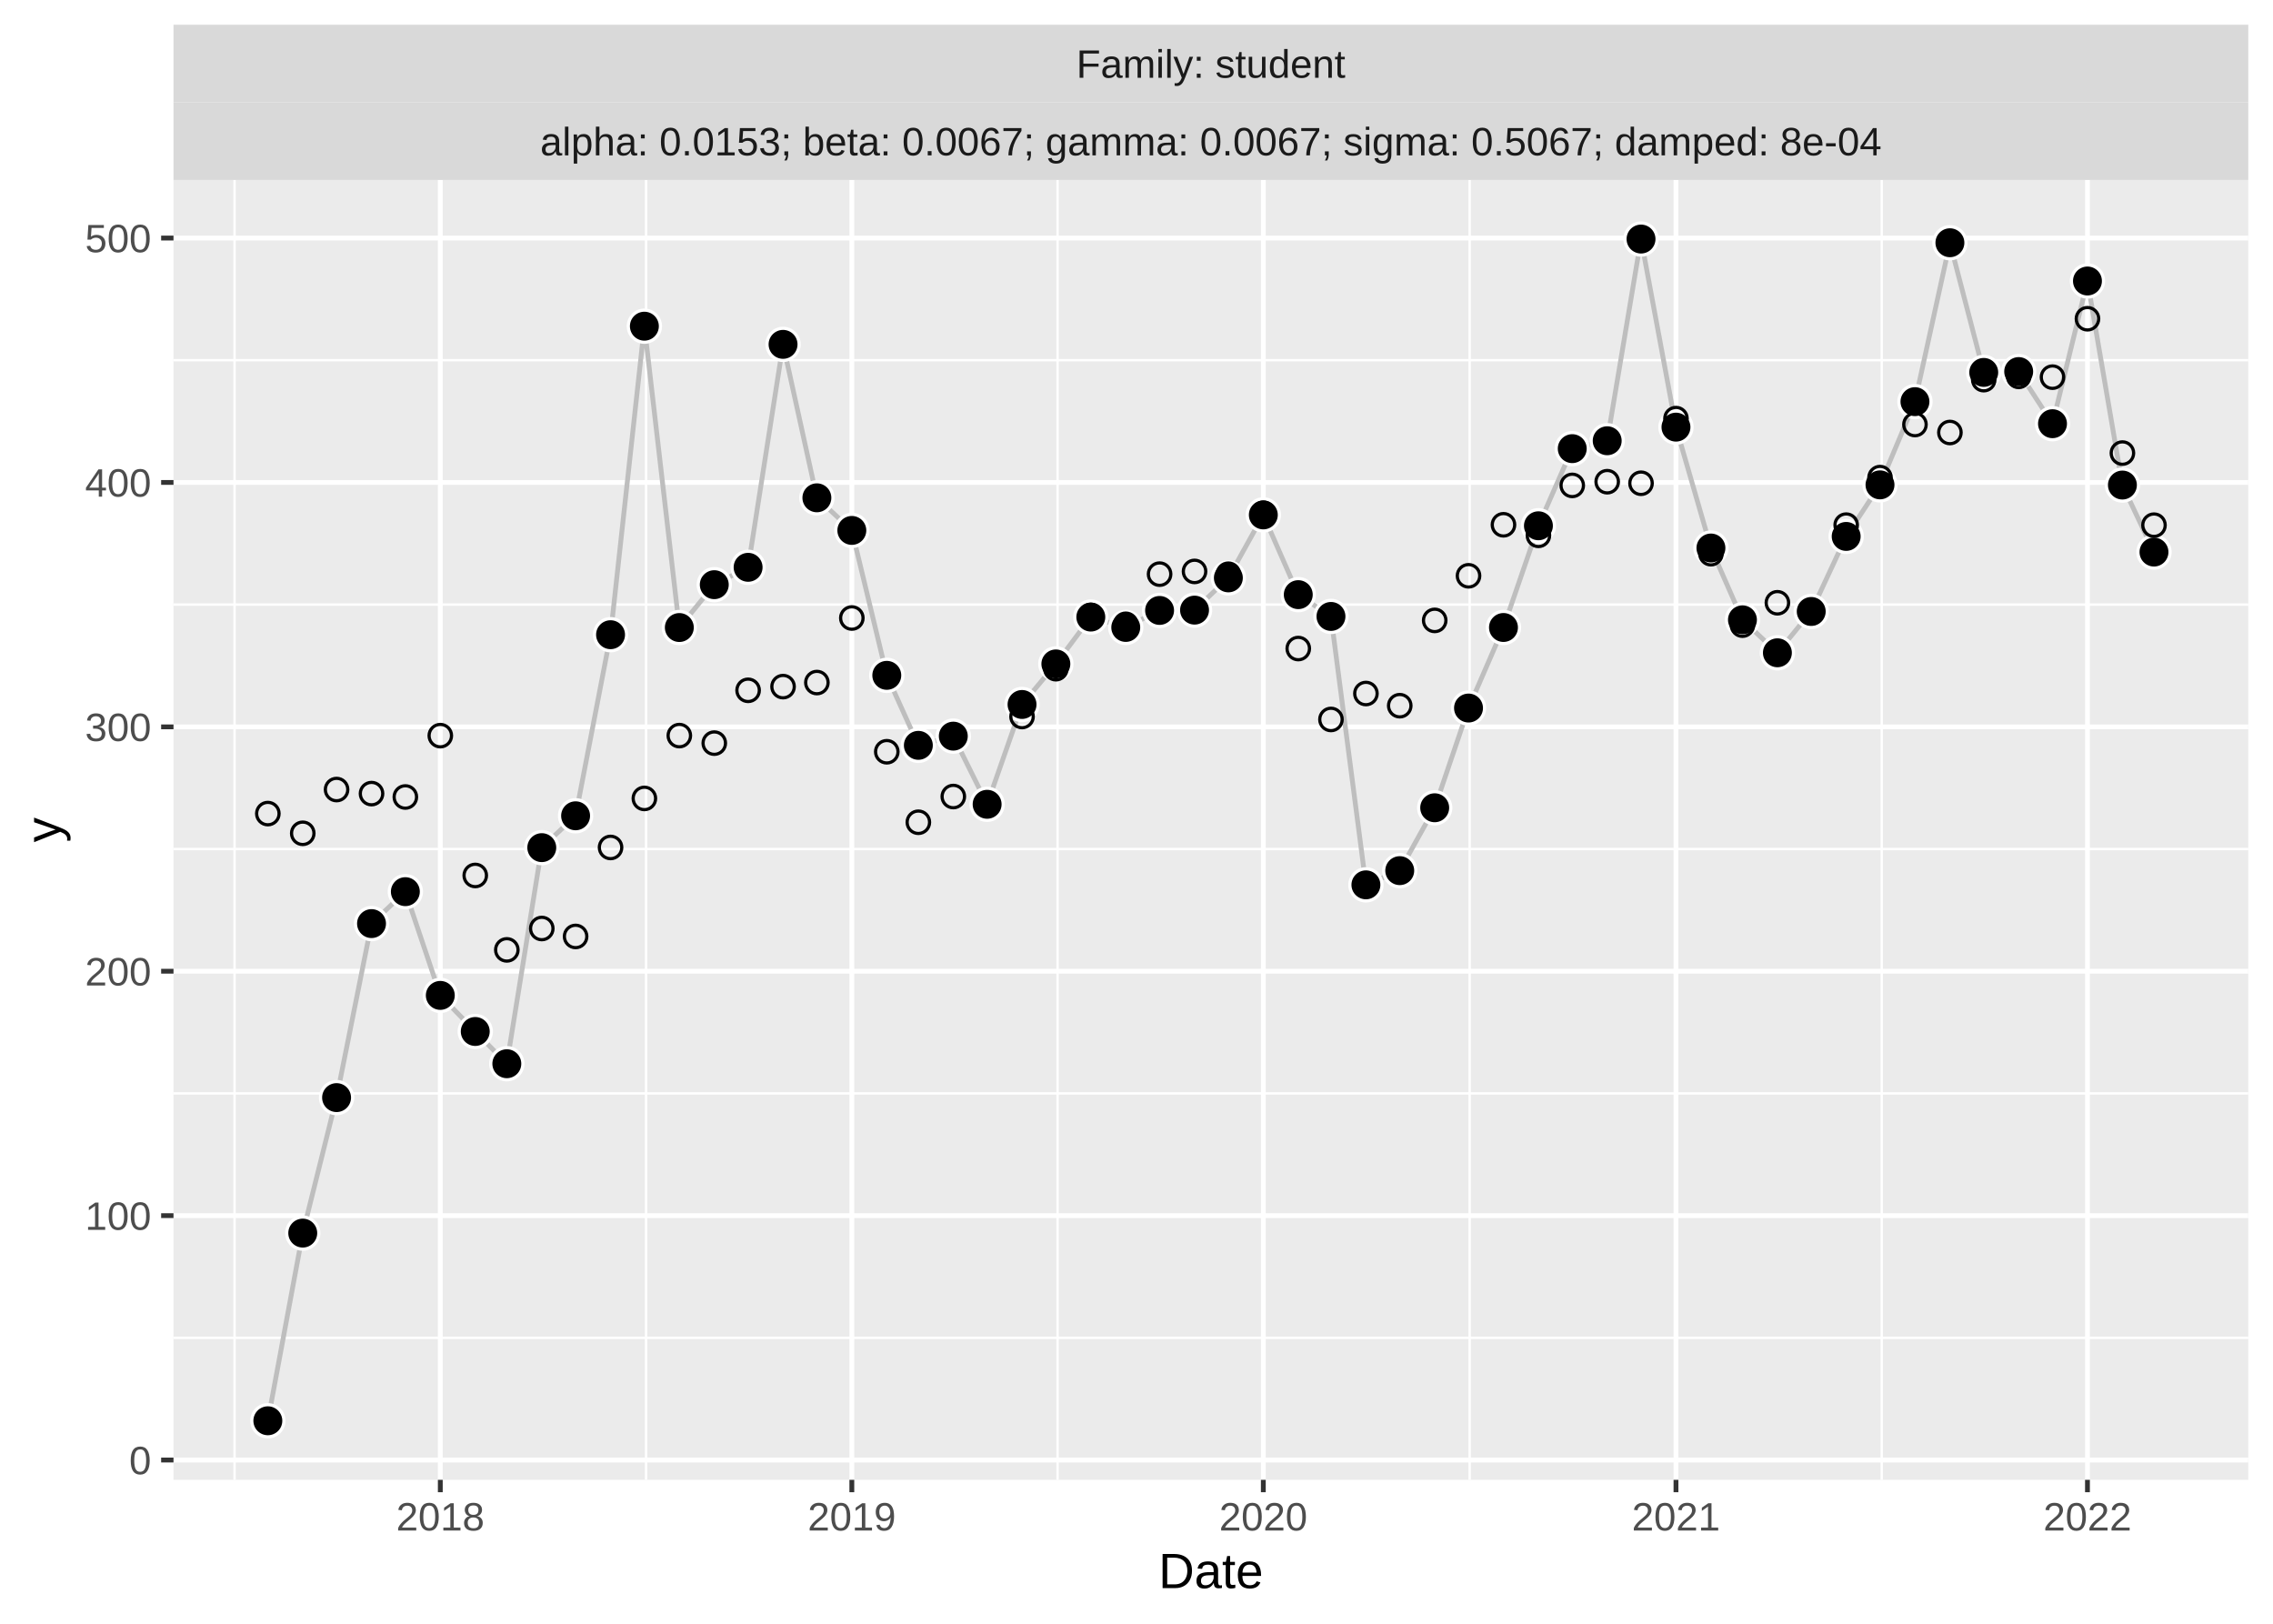
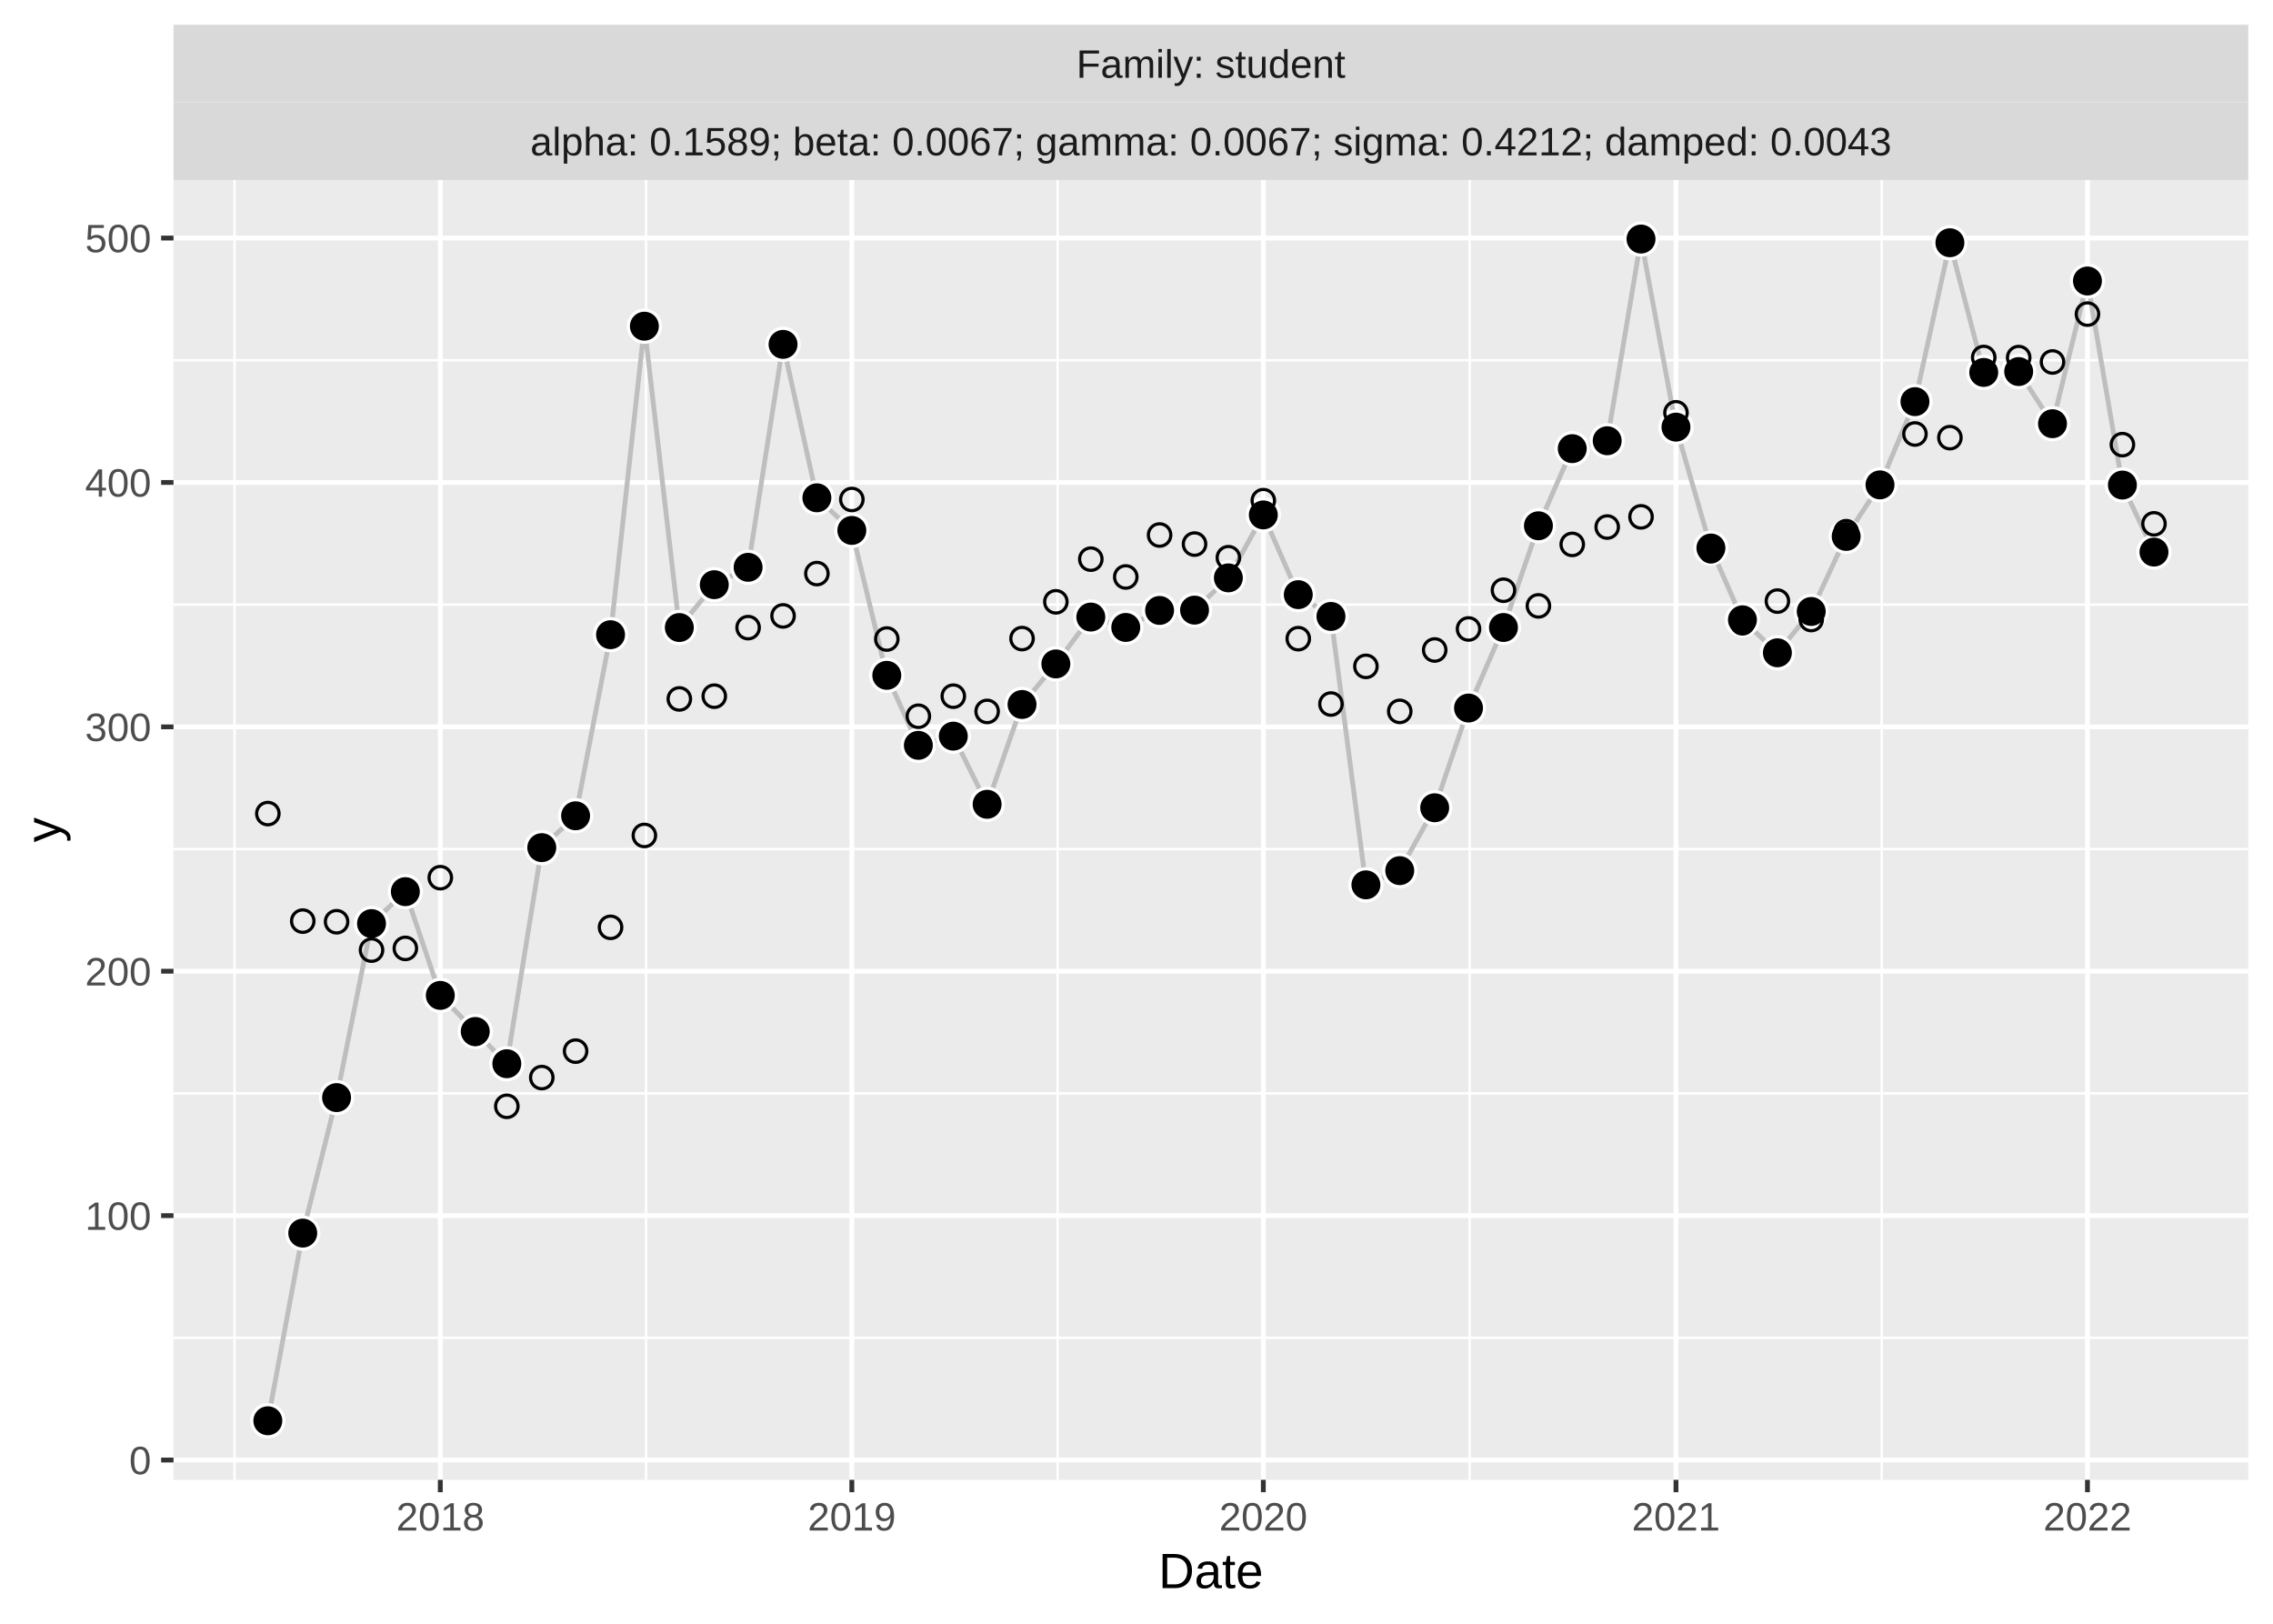
<svg xmlns="http://www.w3.org/2000/svg" class="svglite" width="504.00pt" height="360.00pt" viewBox="0 0 504.00 360.00">
  <defs>
    <style type="text/css">
    .svglite line, .svglite polyline, .svglite polygon, .svglite path, .svglite rect, .svglite circle {
      fill: none;
      stroke: #000000;
      stroke-linecap: round;
      stroke-linejoin: round;
      stroke-miterlimit: 10.00;
    }
    .svglite text {
      white-space: pre;
    }
  </style>
  </defs>
  <rect width="100%" height="100%" style="stroke: none; fill: #FFFFFF;" />
  <defs>
    <clipPath id="cpMC4wMHw1MDQuMDB8MC4wMHwzNjAuMDA=">
      <rect x="0.00" y="0.00" width="504.00" height="360.00" />
    </clipPath>
  </defs>
  <g clip-path="url(#cpMC4wMHw1MDQuMDB8MC4wMHwzNjAuMDA=)">
    <rect x="0.00" y="0.00" width="504.00" height="360.00" style="stroke-width: 1.07; stroke: #FFFFFF; fill: #FFFFFF;" />
  </g>
  <defs>
    <clipPath id="cpMzguNDd8NDk4LjUyfDM5LjkwfDMyOC4xMA==">
      <rect x="38.47" y="39.90" width="460.05" height="288.20" />
    </clipPath>
  </defs>
  <g clip-path="url(#cpMzguNDd8NDk4LjUyfDM5LjkwfDMyOC4xMA==)">
    <rect x="38.47" y="39.90" width="460.05" height="288.20" style="stroke-width: 1.07; stroke: none; fill: #EBEBEB;" />
    <polyline points="38.47,296.61 498.52,296.61 " style="stroke-width: 0.53; stroke: #FFFFFF; stroke-linecap: butt;" />
    <polyline points="38.47,242.42 498.52,242.42 " style="stroke-width: 0.53; stroke: #FFFFFF; stroke-linecap: butt;" />
    <polyline points="38.47,188.24 498.52,188.24 " style="stroke-width: 0.53; stroke: #FFFFFF; stroke-linecap: butt;" />
    <polyline points="38.47,134.05 498.52,134.05 " style="stroke-width: 0.53; stroke: #FFFFFF; stroke-linecap: butt;" />
    <polyline points="38.47,79.87 498.52,79.87 " style="stroke-width: 0.53; stroke: #FFFFFF; stroke-linecap: butt;" />
    <polyline points="52.01,328.10 52.01,39.90 " style="stroke-width: 0.53; stroke: #FFFFFF; stroke-linecap: butt;" />
    <polyline points="143.25,328.10 143.25,39.90 " style="stroke-width: 0.53; stroke: #FFFFFF; stroke-linecap: butt;" />
    <polyline points="234.50,328.10 234.50,39.90 " style="stroke-width: 0.53; stroke: #FFFFFF; stroke-linecap: butt;" />
    <polyline points="325.87,328.10 325.87,39.90 " style="stroke-width: 0.53; stroke: #FFFFFF; stroke-linecap: butt;" />
    <polyline points="417.24,328.10 417.24,39.90 " style="stroke-width: 0.53; stroke: #FFFFFF; stroke-linecap: butt;" />
    <polyline points="38.47,323.70 498.52,323.70 " style="stroke-width: 1.07; stroke: #FFFFFF; stroke-linecap: butt;" />
    <polyline points="38.47,269.52 498.52,269.52 " style="stroke-width: 1.07; stroke: #FFFFFF; stroke-linecap: butt;" />
    <polyline points="38.47,215.33 498.52,215.33 " style="stroke-width: 1.07; stroke: #FFFFFF; stroke-linecap: butt;" />
    <polyline points="38.47,161.15 498.52,161.15 " style="stroke-width: 1.07; stroke: #FFFFFF; stroke-linecap: butt;" />
    <polyline points="38.47,106.96 498.52,106.96 " style="stroke-width: 1.07; stroke: #FFFFFF; stroke-linecap: butt;" />
    <polyline points="38.47,52.78 498.52,52.78 " style="stroke-width: 1.07; stroke: #FFFFFF; stroke-linecap: butt;" />
    <polyline points="97.63,328.10 97.63,39.90 " style="stroke-width: 1.07; stroke: #FFFFFF; stroke-linecap: butt;" />
    <polyline points="188.88,328.10 188.88,39.90 " style="stroke-width: 1.07; stroke: #FFFFFF; stroke-linecap: butt;" />
    <polyline points="280.12,328.10 280.12,39.90 " style="stroke-width: 1.07; stroke: #FFFFFF; stroke-linecap: butt;" />
    <polyline points="371.62,328.10 371.62,39.90 " style="stroke-width: 1.07; stroke: #FFFFFF; stroke-linecap: butt;" />
    <polyline points="462.86,328.10 462.86,39.90 " style="stroke-width: 1.07; stroke: #FFFFFF; stroke-linecap: butt;" />
    <polyline points="59.39,315.00 67.13,273.39 74.63,243.35 82.38,204.77 89.88,197.69 97.63,220.69 105.38,228.69 112.38,235.84 120.13,187.93 127.63,180.87 135.38,140.72 142.88,72.32 150.63,139.13 158.38,129.63 165.88,125.78 173.63,76.35 181.13,110.37 188.88,117.60 196.63,149.73 203.63,165.25 211.38,163.21 218.88,178.32 226.62,156.19 234.12,147.20 241.87,136.81 249.62,139.11 257.12,135.34 264.87,135.27 272.37,128.12 280.12,114.16 287.87,131.84 295.12,136.67 302.87,196.18 310.37,193.03 318.12,179.09 325.62,156.98 333.37,139.12 341.12,116.57 348.62,99.47 356.37,97.72 363.87,53.00 371.62,94.70 379.37,121.50 386.36,137.42 394.11,144.73 401.61,135.57 409.36,118.93 416.86,107.50 424.61,89.05 432.36,53.82 439.86,82.57 447.61,82.38 455.11,93.94 462.86,62.30 470.61,107.54 477.61,122.40 " style="stroke-width: 1.07; stroke: #BEBEBE; stroke-linecap: butt;" />
    <circle cx="59.39" cy="315.00" r="3.56" style="stroke-width: 0.71; stroke: #FFFFFF; fill: #000000;" />
    <circle cx="67.13" cy="273.39" r="3.56" style="stroke-width: 0.71; stroke: #FFFFFF; fill: #000000;" />
    <circle cx="74.63" cy="243.35" r="3.56" style="stroke-width: 0.71; stroke: #FFFFFF; fill: #000000;" />
    <circle cx="82.38" cy="204.77" r="3.56" style="stroke-width: 0.71; stroke: #FFFFFF; fill: #000000;" />
    <circle cx="89.88" cy="197.69" r="3.56" style="stroke-width: 0.71; stroke: #FFFFFF; fill: #000000;" />
    <circle cx="97.63" cy="220.69" r="3.56" style="stroke-width: 0.71; stroke: #FFFFFF; fill: #000000;" />
    <circle cx="105.38" cy="228.69" r="3.56" style="stroke-width: 0.71; stroke: #FFFFFF; fill: #000000;" />
    <circle cx="112.38" cy="235.84" r="3.56" style="stroke-width: 0.71; stroke: #FFFFFF; fill: #000000;" />
    <circle cx="120.13" cy="187.93" r="3.56" style="stroke-width: 0.71; stroke: #FFFFFF; fill: #000000;" />
    <circle cx="127.63" cy="180.87" r="3.56" style="stroke-width: 0.71; stroke: #FFFFFF; fill: #000000;" />
    <circle cx="135.38" cy="140.72" r="3.56" style="stroke-width: 0.71; stroke: #FFFFFF; fill: #000000;" />
    <circle cx="142.88" cy="72.32" r="3.56" style="stroke-width: 0.71; stroke: #FFFFFF; fill: #000000;" />
    <circle cx="150.63" cy="139.13" r="3.56" style="stroke-width: 0.71; stroke: #FFFFFF; fill: #000000;" />
    <circle cx="158.38" cy="129.63" r="3.56" style="stroke-width: 0.71; stroke: #FFFFFF; fill: #000000;" />
    <circle cx="165.88" cy="125.78" r="3.56" style="stroke-width: 0.71; stroke: #FFFFFF; fill: #000000;" />
    <circle cx="173.63" cy="76.35" r="3.56" style="stroke-width: 0.71; stroke: #FFFFFF; fill: #000000;" />
    <circle cx="181.13" cy="110.37" r="3.56" style="stroke-width: 0.71; stroke: #FFFFFF; fill: #000000;" />
    <circle cx="188.88" cy="117.60" r="3.56" style="stroke-width: 0.71; stroke: #FFFFFF; fill: #000000;" />
    <circle cx="196.63" cy="149.73" r="3.56" style="stroke-width: 0.71; stroke: #FFFFFF; fill: #000000;" />
    <circle cx="203.63" cy="165.25" r="3.56" style="stroke-width: 0.71; stroke: #FFFFFF; fill: #000000;" />
    <circle cx="211.38" cy="163.21" r="3.56" style="stroke-width: 0.71; stroke: #FFFFFF; fill: #000000;" />
    <circle cx="218.88" cy="178.32" r="3.56" style="stroke-width: 0.71; stroke: #FFFFFF; fill: #000000;" />
    <circle cx="226.62" cy="156.19" r="3.56" style="stroke-width: 0.71; stroke: #FFFFFF; fill: #000000;" />
    <circle cx="234.12" cy="147.20" r="3.56" style="stroke-width: 0.71; stroke: #FFFFFF; fill: #000000;" />
    <circle cx="241.87" cy="136.81" r="3.56" style="stroke-width: 0.71; stroke: #FFFFFF; fill: #000000;" />
    <circle cx="249.62" cy="139.11" r="3.56" style="stroke-width: 0.71; stroke: #FFFFFF; fill: #000000;" />
    <circle cx="257.12" cy="135.34" r="3.56" style="stroke-width: 0.71; stroke: #FFFFFF; fill: #000000;" />
    <circle cx="264.87" cy="135.27" r="3.56" style="stroke-width: 0.71; stroke: #FFFFFF; fill: #000000;" />
    <circle cx="272.37" cy="128.12" r="3.56" style="stroke-width: 0.71; stroke: #FFFFFF; fill: #000000;" />
    <circle cx="280.12" cy="114.16" r="3.56" style="stroke-width: 0.71; stroke: #FFFFFF; fill: #000000;" />
    <circle cx="287.87" cy="131.84" r="3.56" style="stroke-width: 0.71; stroke: #FFFFFF; fill: #000000;" />
    <circle cx="295.12" cy="136.67" r="3.56" style="stroke-width: 0.71; stroke: #FFFFFF; fill: #000000;" />
    <circle cx="302.87" cy="196.18" r="3.56" style="stroke-width: 0.71; stroke: #FFFFFF; fill: #000000;" />
    <circle cx="310.37" cy="193.03" r="3.56" style="stroke-width: 0.71; stroke: #FFFFFF; fill: #000000;" />
    <circle cx="318.12" cy="179.09" r="3.56" style="stroke-width: 0.71; stroke: #FFFFFF; fill: #000000;" />
    <circle cx="325.62" cy="156.98" r="3.56" style="stroke-width: 0.71; stroke: #FFFFFF; fill: #000000;" />
    <circle cx="333.37" cy="139.12" r="3.56" style="stroke-width: 0.71; stroke: #FFFFFF; fill: #000000;" />
    <circle cx="341.12" cy="116.57" r="3.56" style="stroke-width: 0.71; stroke: #FFFFFF; fill: #000000;" />
    <circle cx="348.62" cy="99.47" r="3.56" style="stroke-width: 0.71; stroke: #FFFFFF; fill: #000000;" />
    <circle cx="356.37" cy="97.72" r="3.56" style="stroke-width: 0.71; stroke: #FFFFFF; fill: #000000;" />
    <circle cx="363.87" cy="53.00" r="3.56" style="stroke-width: 0.71; stroke: #FFFFFF; fill: #000000;" />
    <circle cx="371.62" cy="94.70" r="3.56" style="stroke-width: 0.71; stroke: #FFFFFF; fill: #000000;" />
    <circle cx="379.37" cy="121.50" r="3.56" style="stroke-width: 0.71; stroke: #FFFFFF; fill: #000000;" />
    <circle cx="386.36" cy="137.42" r="3.56" style="stroke-width: 0.71; stroke: #FFFFFF; fill: #000000;" />
    <circle cx="394.11" cy="144.73" r="3.56" style="stroke-width: 0.71; stroke: #FFFFFF; fill: #000000;" />
    <circle cx="401.61" cy="135.57" r="3.56" style="stroke-width: 0.71; stroke: #FFFFFF; fill: #000000;" />
    <circle cx="409.36" cy="118.93" r="3.56" style="stroke-width: 0.71; stroke: #FFFFFF; fill: #000000;" />
    <circle cx="416.86" cy="107.50" r="3.56" style="stroke-width: 0.71; stroke: #FFFFFF; fill: #000000;" />
    <circle cx="424.61" cy="89.05" r="3.56" style="stroke-width: 0.71; stroke: #FFFFFF; fill: #000000;" />
    <circle cx="432.36" cy="53.82" r="3.56" style="stroke-width: 0.71; stroke: #FFFFFF; fill: #000000;" />
    <circle cx="439.86" cy="82.57" r="3.56" style="stroke-width: 0.71; stroke: #FFFFFF; fill: #000000;" />
    <circle cx="447.61" cy="82.38" r="3.56" style="stroke-width: 0.71; stroke: #FFFFFF; fill: #000000;" />
    <circle cx="455.11" cy="93.94" r="3.56" style="stroke-width: 0.71; stroke: #FFFFFF; fill: #000000;" />
    <circle cx="462.86" cy="62.30" r="3.56" style="stroke-width: 0.71; stroke: #FFFFFF; fill: #000000;" />
    <circle cx="470.61" cy="107.54" r="3.56" style="stroke-width: 0.71; stroke: #FFFFFF; fill: #000000;" />
    <circle cx="477.61" cy="122.40" r="3.56" style="stroke-width: 0.71; stroke: #FFFFFF; fill: #000000;" />
    <circle cx="59.39" cy="180.38" r="2.49" style="stroke-width: 0.71;" />
-     <circle cx="67.13" cy="184.75" r="2.49" style="stroke-width: 0.71;" />
-     <circle cx="74.63" cy="175.05" r="2.49" style="stroke-width: 0.71;" />
-     <circle cx="82.38" cy="175.95" r="2.49" style="stroke-width: 0.71;" />
-     <circle cx="89.88" cy="176.70" r="2.49" style="stroke-width: 0.71;" />
-     <circle cx="97.63" cy="163.10" r="2.49" style="stroke-width: 0.71;" />
-     <circle cx="105.38" cy="194.10" r="2.49" style="stroke-width: 0.71;" />
-     <circle cx="112.38" cy="210.60" r="2.49" style="stroke-width: 0.71;" />
-     <circle cx="120.13" cy="205.86" r="2.49" style="stroke-width: 0.71;" />
-     <circle cx="127.63" cy="207.62" r="2.49" style="stroke-width: 0.71;" />
-     <circle cx="135.38" cy="187.89" r="2.49" style="stroke-width: 0.71;" />
-     <circle cx="142.88" cy="177.02" r="2.49" style="stroke-width: 0.71;" />
-     <circle cx="150.63" cy="163.09" r="2.49" style="stroke-width: 0.71;" />
-     <circle cx="158.38" cy="164.76" r="2.49" style="stroke-width: 0.71;" />
-     <circle cx="165.88" cy="153.05" r="2.49" style="stroke-width: 0.71;" />
-     <circle cx="173.63" cy="152.23" r="2.49" style="stroke-width: 0.71;" />
-     <circle cx="181.13" cy="151.33" r="2.49" style="stroke-width: 0.71;" />
-     <circle cx="188.88" cy="137.02" r="2.49" style="stroke-width: 0.71;" />
-     <circle cx="196.63" cy="166.67" r="2.49" style="stroke-width: 0.71;" />
-     <circle cx="203.63" cy="182.30" r="2.49" style="stroke-width: 0.71;" />
-     <circle cx="211.38" cy="176.60" r="2.49" style="stroke-width: 0.71;" />
-     <circle cx="218.88" cy="178.34" r="2.49" style="stroke-width: 0.71;" />
-     <circle cx="226.62" cy="158.86" r="2.49" style="stroke-width: 0.71;" />
-     <circle cx="234.12" cy="148.26" r="2.49" style="stroke-width: 0.71;" />
-     <circle cx="241.87" cy="136.44" r="2.49" style="stroke-width: 0.71;" />
-     <circle cx="249.62" cy="138.41" r="2.49" style="stroke-width: 0.71;" />
-     <circle cx="257.12" cy="127.29" r="2.49" style="stroke-width: 0.71;" />
-     <circle cx="264.87" cy="126.69" r="2.49" style="stroke-width: 0.71;" />
-     <circle cx="272.37" cy="127.31" r="2.49" style="stroke-width: 0.71;" />
-     <circle cx="280.12" cy="113.80" r="2.49" style="stroke-width: 0.71;" />
-     <circle cx="287.87" cy="143.79" r="2.49" style="stroke-width: 0.71;" />
-     <circle cx="295.12" cy="159.51" r="2.49" style="stroke-width: 0.71;" />
-     <circle cx="302.87" cy="153.76" r="2.49" style="stroke-width: 0.71;" />
-     <circle cx="310.37" cy="156.46" r="2.49" style="stroke-width: 0.71;" />
-     <circle cx="318.12" cy="137.55" r="2.49" style="stroke-width: 0.71;" />
-     <circle cx="325.62" cy="127.66" r="2.49" style="stroke-width: 0.71;" />
-     <circle cx="333.37" cy="116.35" r="2.49" style="stroke-width: 0.71;" />
-     <circle cx="341.12" cy="118.69" r="2.49" style="stroke-width: 0.71;" />
-     <circle cx="348.62" cy="107.62" r="2.49" style="stroke-width: 0.71;" />
-     <circle cx="356.37" cy="106.80" r="2.49" style="stroke-width: 0.71;" />
-     <circle cx="363.87" cy="107.14" r="2.49" style="stroke-width: 0.71;" />
-     <circle cx="371.62" cy="92.81" r="2.49" style="stroke-width: 0.71;" />
-     <circle cx="379.37" cy="122.76" r="2.49" style="stroke-width: 0.71;" />
-     <circle cx="386.36" cy="138.60" r="2.49" style="stroke-width: 0.71;" />
-     <circle cx="394.11" cy="133.64" r="2.49" style="stroke-width: 0.71;" />
-     <circle cx="401.61" cy="135.86" r="2.49" style="stroke-width: 0.71;" />
-     <circle cx="409.36" cy="116.43" r="2.49" style="stroke-width: 0.71;" />
-     <circle cx="416.86" cy="105.89" r="2.49" style="stroke-width: 0.71;" />
-     <circle cx="424.61" cy="94.12" r="2.49" style="stroke-width: 0.71;" />
-     <circle cx="432.36" cy="95.89" r="2.49" style="stroke-width: 0.71;" />
-     <circle cx="439.86" cy="84.17" r="2.49" style="stroke-width: 0.71;" />
-     <circle cx="447.61" cy="83.45" r="2.49" style="stroke-width: 0.71;" />
-     <circle cx="455.11" cy="83.62" r="2.49" style="stroke-width: 0.71;" />
-     <circle cx="462.86" cy="70.67" r="2.49" style="stroke-width: 0.71;" />
-     <circle cx="470.61" cy="100.45" r="2.49" style="stroke-width: 0.71;" />
-     <circle cx="477.61" cy="116.44" r="2.49" style="stroke-width: 0.71;" />
+     <circle cx="67.13" cy="204.22" r="2.49" style="stroke-width: 0.71;" />
+     <circle cx="74.63" cy="204.36" r="2.49" style="stroke-width: 0.71;" />
+     <circle cx="82.38" cy="210.65" r="2.49" style="stroke-width: 0.71;" />
+     <circle cx="89.88" cy="210.27" r="2.49" style="stroke-width: 0.71;" />
+     <circle cx="97.63" cy="194.59" r="2.49" style="stroke-width: 0.71;" />
+     <circle cx="105.38" cy="229.11" r="2.49" style="stroke-width: 0.71;" />
+     <circle cx="112.38" cy="245.28" r="2.49" style="stroke-width: 0.71;" />
+     <circle cx="120.13" cy="238.91" r="2.49" style="stroke-width: 0.71;" />
+     <circle cx="127.63" cy="233.05" r="2.49" style="stroke-width: 0.71;" />
+     <circle cx="135.38" cy="205.60" r="2.49" style="stroke-width: 0.71;" />
+     <circle cx="142.88" cy="185.23" r="2.49" style="stroke-width: 0.71;" />
+     <circle cx="150.63" cy="154.96" r="2.49" style="stroke-width: 0.71;" />
+     <circle cx="158.38" cy="154.35" r="2.49" style="stroke-width: 0.71;" />
+     <circle cx="165.88" cy="139.15" r="2.49" style="stroke-width: 0.71;" />
+     <circle cx="173.63" cy="136.55" r="2.49" style="stroke-width: 0.71;" />
+     <circle cx="181.13" cy="127.17" r="2.49" style="stroke-width: 0.71;" />
+     <circle cx="188.88" cy="110.74" r="2.49" style="stroke-width: 0.71;" />
+     <circle cx="196.63" cy="141.68" r="2.49" style="stroke-width: 0.71;" />
+     <circle cx="203.63" cy="158.80" r="2.49" style="stroke-width: 0.71;" />
+     <circle cx="211.38" cy="154.35" r="2.49" style="stroke-width: 0.71;" />
+     <circle cx="218.88" cy="157.73" r="2.49" style="stroke-width: 0.71;" />
+     <circle cx="226.62" cy="141.58" r="2.49" style="stroke-width: 0.71;" />
+     <circle cx="234.12" cy="133.43" r="2.49" style="stroke-width: 0.71;" />
+     <circle cx="241.87" cy="123.97" r="2.49" style="stroke-width: 0.71;" />
+     <circle cx="249.62" cy="127.92" r="2.49" style="stroke-width: 0.71;" />
+     <circle cx="257.12" cy="118.62" r="2.49" style="stroke-width: 0.71;" />
+     <circle cx="264.87" cy="120.63" r="2.49" style="stroke-width: 0.71;" />
+     <circle cx="272.37" cy="123.65" r="2.49" style="stroke-width: 0.71;" />
+     <circle cx="280.12" cy="111.00" r="2.49" style="stroke-width: 0.71;" />
+     <circle cx="287.87" cy="141.60" r="2.49" style="stroke-width: 0.71;" />
+     <circle cx="295.12" cy="156.09" r="2.49" style="stroke-width: 0.71;" />
+     <circle cx="302.87" cy="147.74" r="2.49" style="stroke-width: 0.71;" />
+     <circle cx="310.37" cy="157.72" r="2.49" style="stroke-width: 0.71;" />
+     <circle cx="318.12" cy="144.11" r="2.49" style="stroke-width: 0.71;" />
+     <circle cx="325.62" cy="139.45" r="2.49" style="stroke-width: 0.71;" />
+     <circle cx="333.37" cy="130.86" r="2.49" style="stroke-width: 0.71;" />
+     <circle cx="341.12" cy="134.33" r="2.49" style="stroke-width: 0.71;" />
+     <circle cx="348.62" cy="120.70" r="2.49" style="stroke-width: 0.71;" />
+     <circle cx="356.37" cy="116.85" r="2.49" style="stroke-width: 0.71;" />
+     <circle cx="363.87" cy="114.59" r="2.49" style="stroke-width: 0.71;" />
+     <circle cx="371.62" cy="91.52" r="2.49" style="stroke-width: 0.71;" />
+     <circle cx="379.37" cy="122.11" r="2.49" style="stroke-width: 0.71;" />
+     <circle cx="386.36" cy="138.08" r="2.49" style="stroke-width: 0.71;" />
+     <circle cx="394.11" cy="133.27" r="2.49" style="stroke-width: 0.71;" />
+     <circle cx="401.61" cy="137.36" r="2.49" style="stroke-width: 0.71;" />
+     <circle cx="409.36" cy="117.88" r="2.49" style="stroke-width: 0.71;" />
+     <circle cx="416.86" cy="107.72" r="2.49" style="stroke-width: 0.71;" />
+     <circle cx="424.61" cy="96.22" r="2.49" style="stroke-width: 0.71;" />
+     <circle cx="432.36" cy="97.03" r="2.49" style="stroke-width: 0.71;" />
+     <circle cx="439.86" cy="79.26" r="2.49" style="stroke-width: 0.71;" />
+     <circle cx="447.61" cy="79.28" r="2.49" style="stroke-width: 0.71;" />
+     <circle cx="455.11" cy="80.25" r="2.49" style="stroke-width: 0.71;" />
+     <circle cx="462.86" cy="69.64" r="2.49" style="stroke-width: 0.71;" />
+     <circle cx="470.61" cy="98.58" r="2.49" style="stroke-width: 0.71;" />
+     <circle cx="477.61" cy="116.14" r="2.49" style="stroke-width: 0.71;" />
  </g>
  <g clip-path="url(#cpMC4wMHw1MDQuMDB8MC4wMHwzNjAuMDA=)">
</g>
  <defs>
    <clipPath id="cpMzguNDd8NDk4LjUyfDUuNDh8MzkuOTA=">
      <rect x="38.47" y="5.48" width="460.05" height="34.42" />
    </clipPath>
  </defs>
  <g clip-path="url(#cpMzguNDd8NDk4LjUyfDUuNDh8MzkuOTA=)">
</g>
  <defs>
    <clipPath id="cpMzguNDd8NDk4LjUyfDUuNDh8MjIuNjk=">
      <rect x="38.47" y="5.48" width="460.05" height="17.21" />
    </clipPath>
  </defs>
  <g clip-path="url(#cpMzguNDd8NDk4LjUyfDUuNDh8MjIuNjk=)">
    <rect x="38.47" y="5.48" width="460.05" height="17.21" style="stroke-width: 1.07; stroke: none; fill: #D9D9D9;" />
    <text x="268.50" y="17.24" text-anchor="middle" style="font-size: 8.80px;fill: #1A1A1A; font-family: &quot;Arial&quot;;" textLength="59.64px" lengthAdjust="spacingAndGlyphs">Family: student</text>
  </g>
  <g clip-path="url(#cpMzguNDd8NDk4LjUyfDUuNDh8MzkuOTA=)">
</g>
  <defs>
    <clipPath id="cpMzguNDd8NDk4LjUyfDIyLjY5fDM5Ljkw">
      <rect x="38.47" y="22.69" width="460.05" height="17.21" />
    </clipPath>
  </defs>
  <g clip-path="url(#cpMzguNDd8NDk4LjUyfDIyLjY5fDM5Ljkw)">
    <rect x="38.47" y="22.69" width="460.05" height="17.21" style="stroke-width: 1.07; stroke: none; fill: #D9D9D9;" />
-     <text x="268.50" y="34.45" text-anchor="middle" style="font-size: 8.80px;fill: #1A1A1A; font-family: &quot;Arial&quot;;" textLength="297.42px" lengthAdjust="spacingAndGlyphs">alpha: 0.0153; beta: 0.0067; gamma: 0.0067; sigma: 0.5067; damped: 8e-04</text>
+     <text x="268.50" y="34.45" text-anchor="middle" style="font-size: 8.80px;fill: #1A1A1A; font-family: &quot;Arial&quot;;" textLength="301.83px" lengthAdjust="spacingAndGlyphs">alpha: 0.1589; beta: 0.0067; gamma: 0.0067; sigma: 0.4212; damped: 0.0043</text>
  </g>
  <g clip-path="url(#cpMzguNDd8NDk4LjUyfDUuNDh8MzkuOTA=)">
</g>
  <g clip-path="url(#cpMC4wMHw1MDQuMDB8MC4wMHwzNjAuMDA=)">
    <polyline points="97.63,330.84 97.63,328.10 " style="stroke-width: 1.07; stroke: #333333; stroke-linecap: butt;" />
    <polyline points="188.88,330.84 188.88,328.10 " style="stroke-width: 1.07; stroke: #333333; stroke-linecap: butt;" />
    <polyline points="280.12,330.84 280.12,328.10 " style="stroke-width: 1.07; stroke: #333333; stroke-linecap: butt;" />
    <polyline points="371.62,330.84 371.62,328.10 " style="stroke-width: 1.07; stroke: #333333; stroke-linecap: butt;" />
    <polyline points="462.86,330.84 462.86,328.10 " style="stroke-width: 1.07; stroke: #333333; stroke-linecap: butt;" />
    <text x="97.63" y="339.33" text-anchor="middle" style="font-size: 8.80px;fill: #4D4D4D; font-family: &quot;Arial&quot;;" textLength="19.58px" lengthAdjust="spacingAndGlyphs">2018</text>
    <text x="188.88" y="339.33" text-anchor="middle" style="font-size: 8.80px;fill: #4D4D4D; font-family: &quot;Arial&quot;;" textLength="19.58px" lengthAdjust="spacingAndGlyphs">2019</text>
    <text x="280.12" y="339.33" text-anchor="middle" style="font-size: 8.80px;fill: #4D4D4D; font-family: &quot;Arial&quot;;" textLength="19.58px" lengthAdjust="spacingAndGlyphs">2020</text>
    <text x="371.62" y="339.33" text-anchor="middle" style="font-size: 8.80px;fill: #4D4D4D; font-family: &quot;Arial&quot;;" textLength="19.58px" lengthAdjust="spacingAndGlyphs">2021</text>
    <text x="462.86" y="339.33" text-anchor="middle" style="font-size: 8.80px;fill: #4D4D4D; font-family: &quot;Arial&quot;;" textLength="19.58px" lengthAdjust="spacingAndGlyphs">2022</text>
    <text x="33.54" y="326.86" text-anchor="end" style="font-size: 8.80px;fill: #4D4D4D; font-family: &quot;Arial&quot;;" textLength="4.90px" lengthAdjust="spacingAndGlyphs">0</text>
    <text x="33.54" y="272.67" text-anchor="end" style="font-size: 8.80px;fill: #4D4D4D; font-family: &quot;Arial&quot;;" textLength="14.69px" lengthAdjust="spacingAndGlyphs">100</text>
    <text x="33.54" y="218.49" text-anchor="end" style="font-size: 8.80px;fill: #4D4D4D; font-family: &quot;Arial&quot;;" textLength="14.69px" lengthAdjust="spacingAndGlyphs">200</text>
    <text x="33.54" y="164.30" text-anchor="end" style="font-size: 8.80px;fill: #4D4D4D; font-family: &quot;Arial&quot;;" textLength="14.69px" lengthAdjust="spacingAndGlyphs">300</text>
    <text x="33.54" y="110.11" text-anchor="end" style="font-size: 8.80px;fill: #4D4D4D; font-family: &quot;Arial&quot;;" textLength="14.69px" lengthAdjust="spacingAndGlyphs">400</text>
    <text x="33.54" y="55.93" text-anchor="end" style="font-size: 8.80px;fill: #4D4D4D; font-family: &quot;Arial&quot;;" textLength="14.69px" lengthAdjust="spacingAndGlyphs">500</text>
    <polyline points="35.73,323.70 38.47,323.70 " style="stroke-width: 1.07; stroke: #333333; stroke-linecap: butt;" />
    <polyline points="35.73,269.52 38.47,269.52 " style="stroke-width: 1.07; stroke: #333333; stroke-linecap: butt;" />
    <polyline points="35.73,215.33 38.47,215.33 " style="stroke-width: 1.07; stroke: #333333; stroke-linecap: butt;" />
    <polyline points="35.73,161.15 38.47,161.15 " style="stroke-width: 1.07; stroke: #333333; stroke-linecap: butt;" />
    <polyline points="35.73,106.96 38.47,106.96 " style="stroke-width: 1.07; stroke: #333333; stroke-linecap: butt;" />
    <polyline points="35.73,52.78 38.47,52.78 " style="stroke-width: 1.07; stroke: #333333; stroke-linecap: butt;" />
    <text x="268.50" y="352.10" text-anchor="middle" style="font-size: 11.00px; font-family: &quot;Arial&quot;;" textLength="23.23px" lengthAdjust="spacingAndGlyphs">Date</text>
    <text transform="translate(13.37,184.00) rotate(-90)" text-anchor="middle" style="font-size: 11.00px; font-family: &quot;Arial&quot;;" textLength="5.50px" lengthAdjust="spacingAndGlyphs">y</text>
  </g>
</svg>
